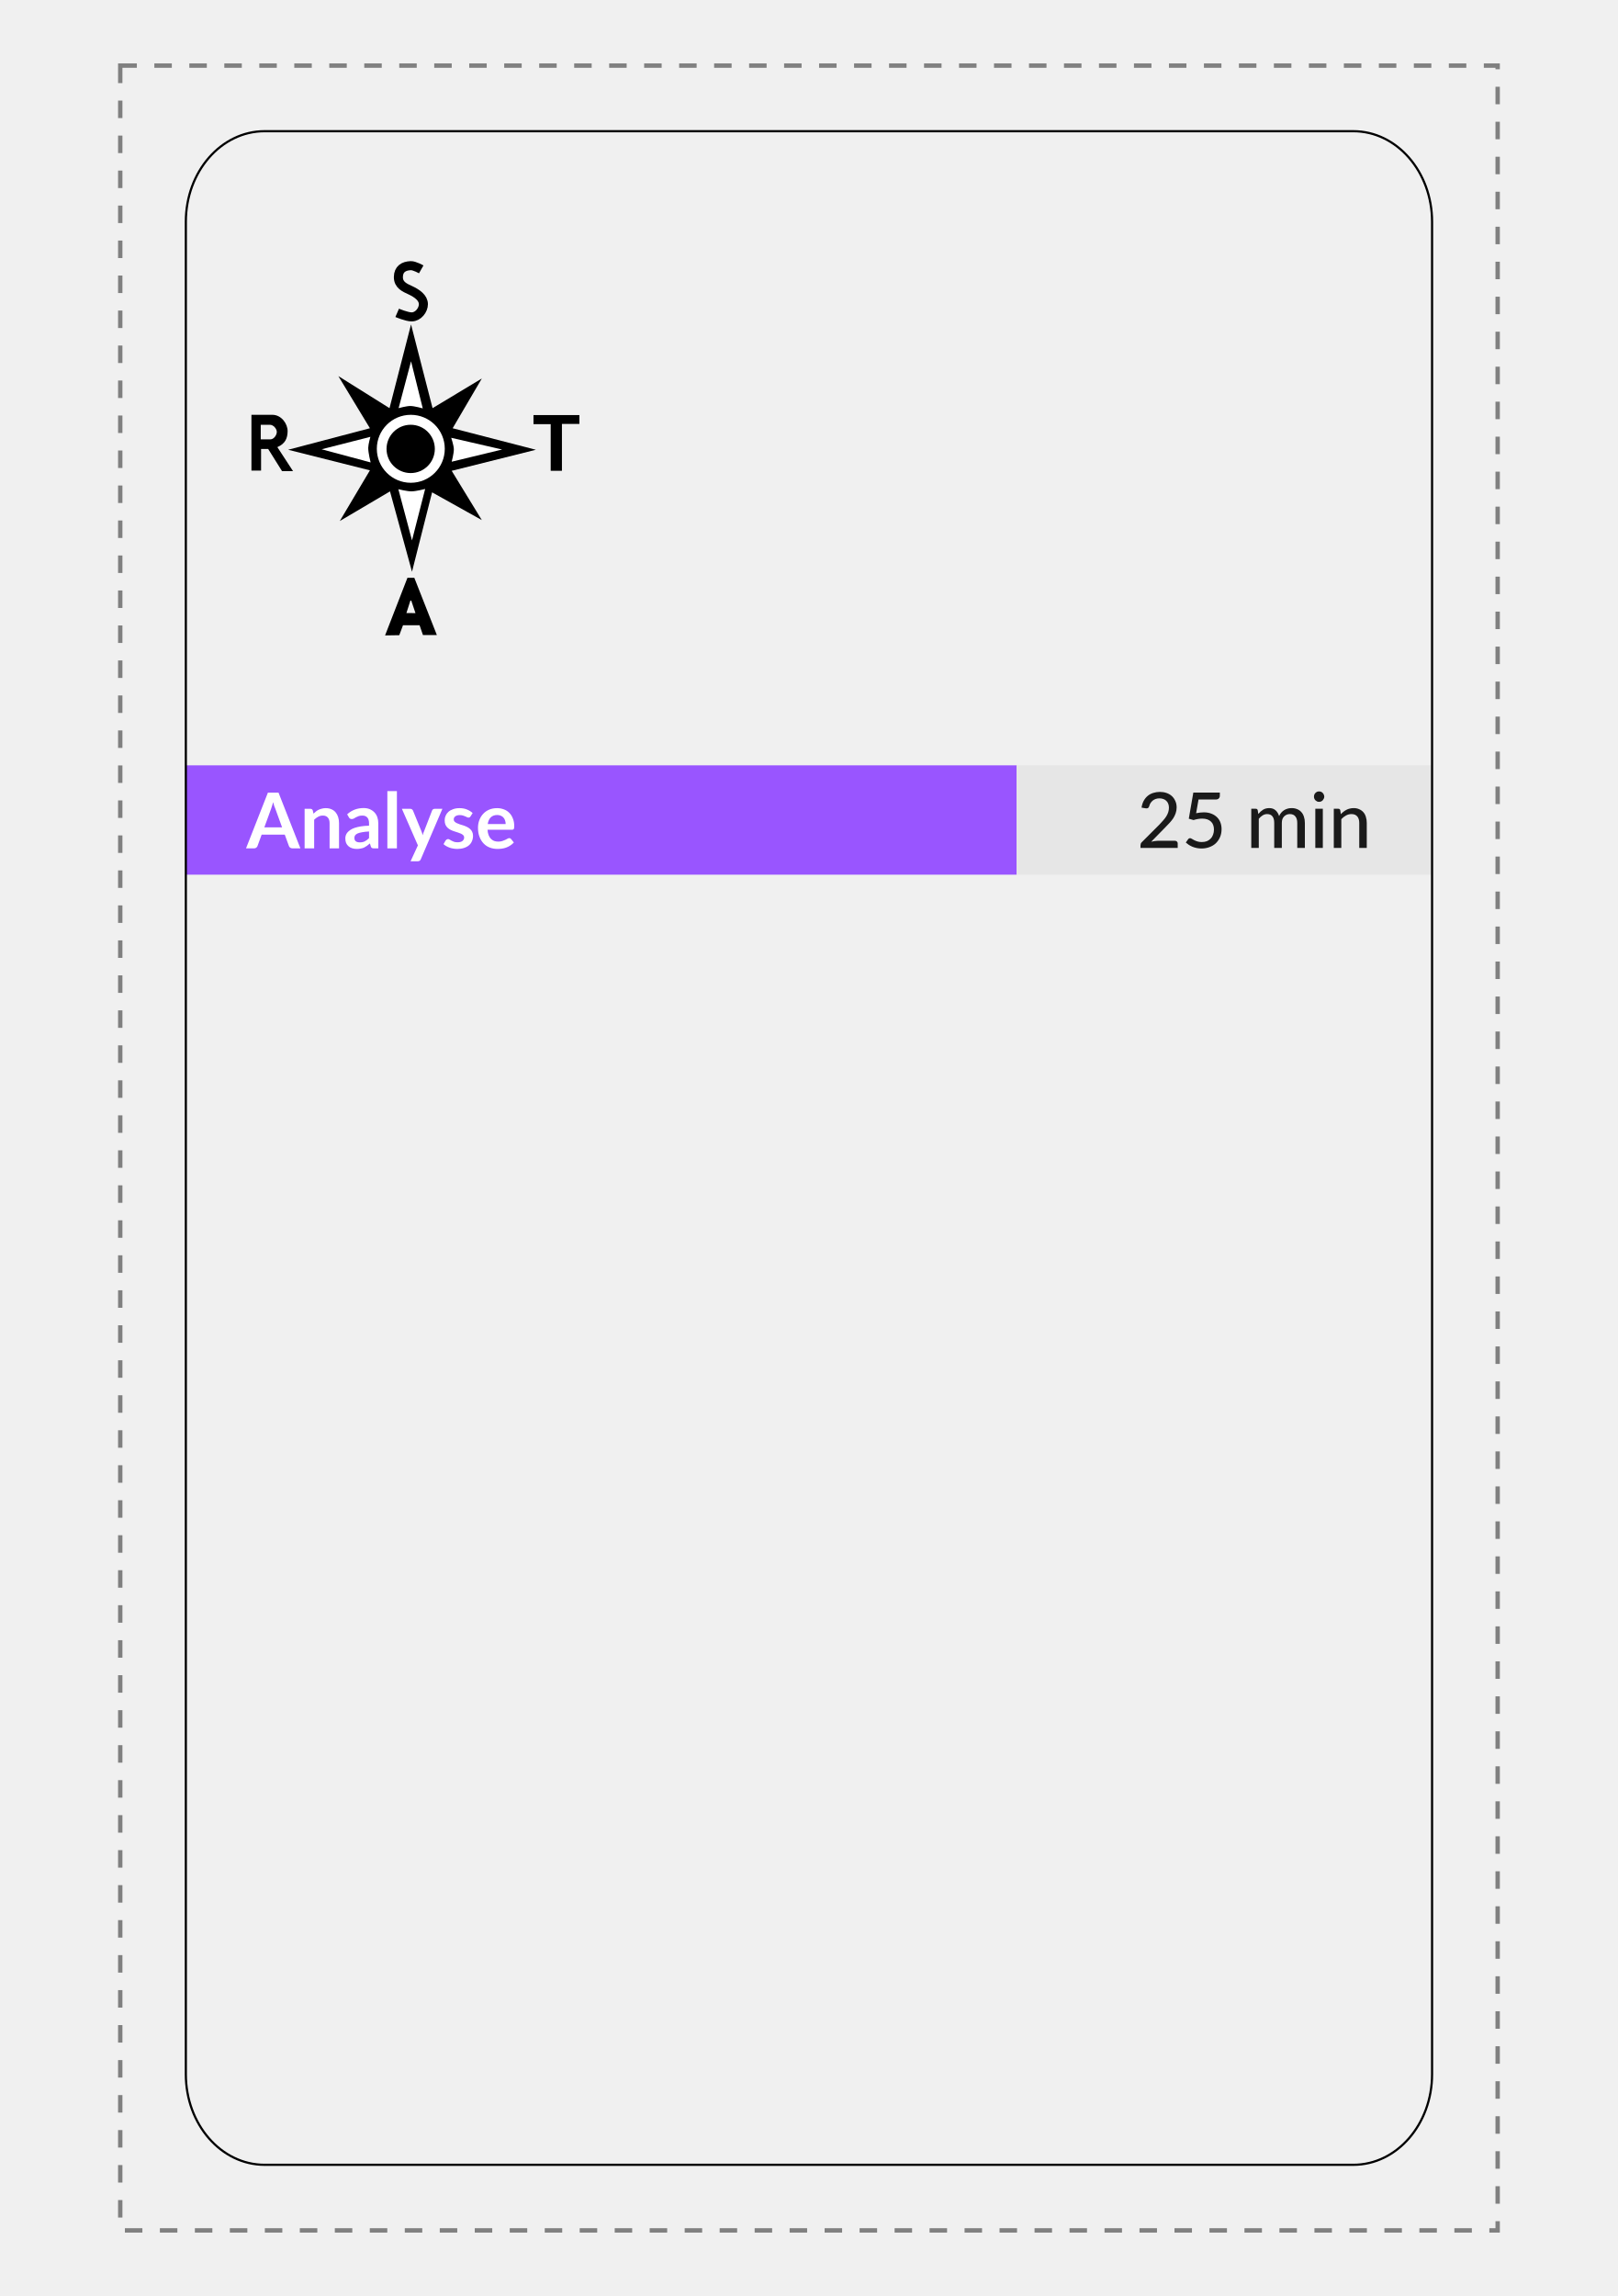
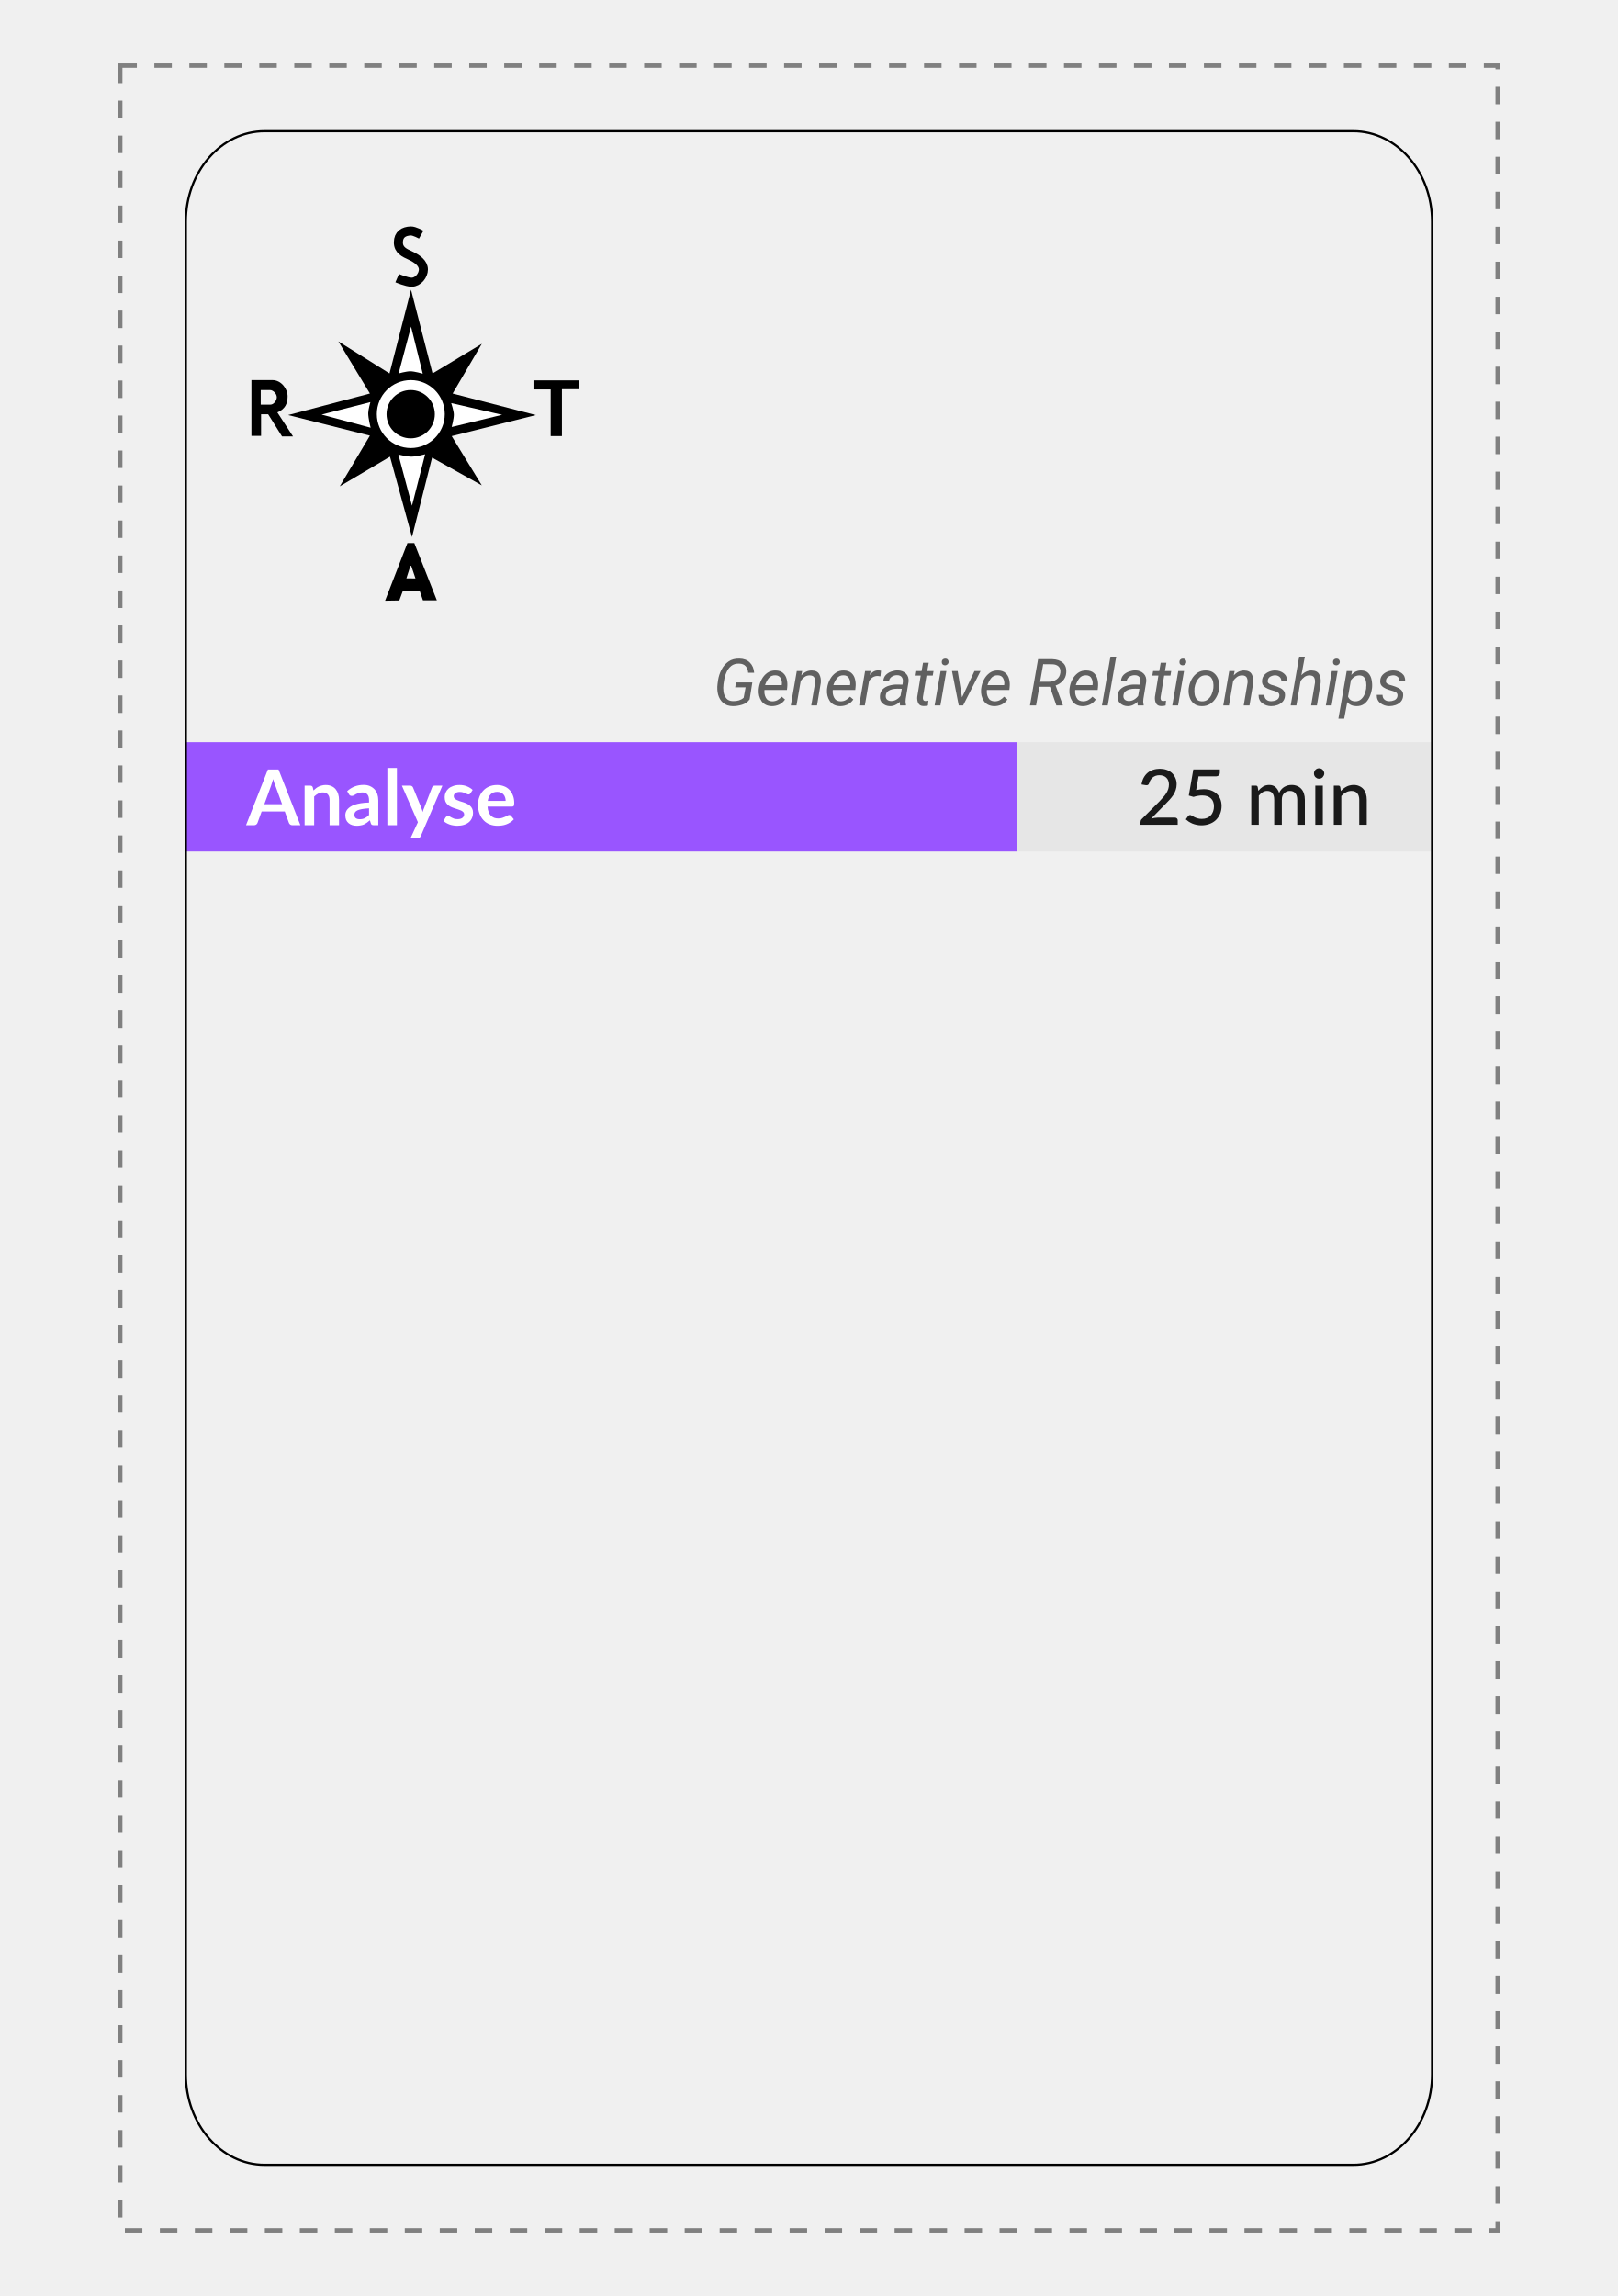
<svg xmlns="http://www.w3.org/2000/svg" xmlns:xlink="http://www.w3.org/1999/xlink" width="74mm" height="105mm" viewBox="0 0 262.205 372.047" id="svg2" version="1.1" enable-background="new">
  <defs id="defs4" />
  <g id="layer1" transform="translate(0,-680.315)" style="display:inline">
    <path style="fill:none;fill-rule:evenodd;stroke:#808080;stroke-width:0.709;stroke-linecap:butt;stroke-linejoin:miter;stroke-miterlimit:4;stroke-dasharray:2.835, 2.835;stroke-dashoffset:0;stroke-opacity:1" d="m 19.488,690.945 0,350.787 223.228,0 0,-350.787 z" id="path3350" transform="translate(4.3385302e-7,8.6660179e-6)" />
  </g>
  <g id="layer6" style="display:inline">
-     <path style="fill:none;fill-rule:evenodd;stroke:none;stroke-width:1px;stroke-linecap:butt;stroke-linejoin:miter;stroke-opacity:1" d="m 40.748,31.89 0,81.496 53.15,0 0,-81.496 -53.15,0" id="path4275" />
-     <g transform="matrix(1.916446,0,0,1.916446,-579.4118,-142.139)" id="layer34">
+     <path style="fill:none;fill-rule:evenodd;stroke:none;stroke-width:1px;stroke-linecap:butt;stroke-linejoin:miter;stroke-opacity:1" d="M 40.748,31.89 V 113.386 H 93.898 V 31.89 H 40.748" id="path4275" />
+     <g transform="matrix(1.916446,0,0,1.916446,-579.4118,-147.764)" id="layer34">
      <g id="g4966">
        <path style="fill:#000000;fill-opacity:1;stroke:none;stroke-width:0.265px;stroke-linecap:butt;stroke-linejoin:miter;stroke-opacity:1" d="m 326.702,112.196 6.916,-1.82 -2.669,-4.408 4.327,2.71 1.82,-7.078 1.82,7.078 4.166,-2.507 -2.467,4.206 7.037,1.82 -7.118,1.78 2.548,4.166 -4.206,-2.346 -1.699,6.714 -1.86,-6.795 -4.247,2.507 2.548,-4.287 z" id="path4914" />
        <path style="fill:#ffffff;fill-opacity:1;stroke:none;stroke-width:0.265px;stroke-linecap:butt;stroke-linejoin:miter;stroke-opacity:1" d="m 329.533,112.155 4.125,-1.052 c 0,0 -0.177,0.614 -0.182,0.93 -0.006,0.417 0.202,1.234 0.202,1.234 z" id="path4916" />
        <path style="fill:#ffffff;fill-opacity:1;stroke:none;stroke-width:0.265px;stroke-linecap:butt;stroke-linejoin:miter;stroke-opacity:1" d="m 336.024,115.532 c 0,0 0.737,0.184 1.112,0.182 0.39,-0.002 1.153,-0.202 1.153,-0.202 l -1.112,4.348 z" id="path4918" />
        <path style="fill:#ffffff;fill-opacity:1;stroke:none;stroke-width:0.265px;stroke-linecap:butt;stroke-linejoin:miter;stroke-opacity:1" d="m 340.493,111.185 4.307,0.991 -4.267,1.031 c 0,0 0.193,-0.71 0.182,-1.072 -0.01,-0.325 -0.222,-0.95 -0.222,-0.95 z" id="path4920" />
        <path style="fill:#ffffff;fill-opacity:1;stroke:none;stroke-width:0.265px;stroke-linecap:butt;stroke-linejoin:miter;stroke-opacity:1" d="m 336.045,108.677 1.052,-3.963 0.991,3.984 c 0,0 -0.695,-0.201 -1.052,-0.202 -0.336,-0.001 -0.991,0.182 -0.991,0.182 z" id="path4922" />
        <circle style="opacity:1;fill:#ffffff;fill-opacity:1;stroke:none;stroke-width:0.063;stroke-linecap:round;stroke-miterlimit:4;stroke-dasharray:none;stroke-opacity:1" id="path4924" cx="337.076" cy="112.115" r="2.873" />
        <circle style="opacity:1;fill:#000000;fill-opacity:1;stroke:none;stroke-width:0.045;stroke-linecap:round;stroke-miterlimit:4;stroke-dasharray:none;stroke-opacity:1" id="path4924-1" cx="337.066" cy="112.125" r="2.042" />
-         <path style="fill:#000000;fill-opacity:1;stroke:#000000;stroke-width:1px;stroke-linecap:butt;stroke-linejoin:miter;stroke-opacity:1" d="m 1273.258,465.465 -6.756,17.402 3.459,-0.055 1.188,-3.188 6,0 1.08,3.133 3.352,0 -6.811,-17.293 z m 0.244,6.268 1,0.039 1.674,4.986 -4.279,-0.029 z" transform="scale(0.2645833,0.2645833)" id="path4941" />
-         <path style="fill:#000000;fill-opacity:1;stroke:none;stroke-width:0.265px;stroke-linecap:butt;stroke-linejoin:miter;stroke-opacity:1" d="m 347.45,109.264 3.882,0 0,0.748 -1.476,0 0,3.963 -0.95,0 0,-3.943 -1.456,0 z" id="path4946" />
-         <path style="fill:#000000;fill-opacity:1;stroke:none;stroke-width:1px;stroke-linecap:butt;stroke-linejoin:miter;stroke-opacity:1" d="m 1223.051,412.881 0,17.834 3.08,0 0,-6.918 2.269,0 4.432,7.08 3.514,0 -5.01,-7.668 c 2.559,-1.105 3.253,-2.883 3.279,-5.086 0.03,-2.383 -2.006,-5.242 -4.863,-5.242 z m 2.973,3.189 2.961,0 c 1.034,0 2.13,1.181 2.174,2.215 0.045,1.05 -0.956,2.434 -2.008,2.434 l -3.127,0 z" transform="scale(0.2645833,0.2645833)" id="path4948" />
+         <path style="fill:#000000;fill-opacity:1;stroke:#000000;stroke-width:1px;stroke-linecap:butt;stroke-linejoin:miter;stroke-opacity:1" d="m 1273.258,465.465 -6.756,17.402 3.459,-0.055 1.188,-3.188 h 6 l 1.08,3.133 h 3.352 l -6.811,-17.293 z m 0.244,6.268 1,0.039 1.674,4.986 -4.279,-0.029 z" transform="scale(0.2645833)" id="path4941" />
+         <path style="fill:#000000;fill-opacity:1;stroke:none;stroke-width:0.265px;stroke-linecap:butt;stroke-linejoin:miter;stroke-opacity:1" d="m 347.45,109.264 h 3.882 v 0.748 h -1.476 v 3.963 h -0.95 v -3.943 H 347.45 Z" id="path4946" />
+         <path style="fill:#000000;fill-opacity:1;stroke:none;stroke-width:1px;stroke-linecap:butt;stroke-linejoin:miter;stroke-opacity:1" d="m 1223.051,412.881 v 17.834 h 3.08 v -6.918 h 2.269 l 4.432,7.08 h 3.514 l -5.01,-7.668 c 2.559,-1.105 3.253,-2.883 3.279,-5.086 0.03,-2.383 -2.006,-5.242 -4.863,-5.242 z m 2.973,3.189 h 2.961 c 1.034,0 2.13,1.181 2.174,2.215 0.045,1.05 -0.956,2.434 -2.008,2.434 h -3.127 z" transform="scale(0.2645833)" id="path4948" />
        <path style="fill:none;stroke:#000000;stroke-width:0.765;stroke-linecap:butt;stroke-linejoin:miter;stroke-miterlimit:4;stroke-dasharray:none;stroke-opacity:1" d="m 335.925,100.619 c 0,0 0.804,0.347 1.23,0.343 0.553,-0.004 0.989,-0.587 0.987,-1.072 -0.003,-0.543 -0.534,-0.916 -1.115,-1.187 -0.453,-0.211 -1.008,-0.43 -1.001,-1.115 0.007,-0.672 0.452,-0.935 1.044,-0.958 0.313,-0.012 0.887,0.315 0.887,0.315" id="path4953" />
      </g>
    </g>
  </g>
  <g id="layer9" style="display:inline">
    <path style="fill:none;fill-rule:evenodd;stroke:none;stroke-width:1px;stroke-linecap:butt;stroke-linejoin:miter;stroke-opacity:1" d="M 109.843,113.386 H 221.457 V 31.89 H 109.843 Z" id="path4349" />
-     <flowRoot xml:space="preserve" style="font-style:normal;font-weight:normal;line-height:0.01%;font-family:sans-serif;text-align:end;letter-spacing:0px;word-spacing:0px;text-anchor:end;fill:#000000;fill-opacity:1;stroke:none;stroke-width:1px;stroke-linecap:butt;stroke-linejoin:miter;stroke-opacity:1" id="flowRoot4357" transform="translate(-3.4125e-4,5.618223)">
+     <flowRoot xml:space="preserve" style="font-style:normal;font-weight:normal;line-height:0.01%;font-family:sans-serif;text-align:end;letter-spacing:0px;word-spacing:0px;text-anchor:end;fill:#000000;fill-opacity:1;stroke:none;stroke-width:1px;stroke-linecap:butt;stroke-linejoin:miter;stroke-opacity:1" id="flowRoot4357" transform="translate(-3.4125e-4,-7.506777)">
      <flowRegion id="flowRegion4359">
        <use x="0" y="0" xlink:href="#path4349" id="use4361" width="100%" height="100%" />
      </flowRegion>
      <flowPara id="flowPara4363" style="font-style:normal;font-variant:normal;font-weight:bold;font-stretch:normal;font-size:13.75px;line-height:1.25;font-family:Roboto;-inkscape-font-specification:'Roboto Bold';text-align:end;text-anchor:end">Generative Relationships</flowPara>
      <flowPara id="flowPara4365" style="font-style:normal;font-variant:normal;font-weight:normal;font-stretch:normal;font-size:8.75px;line-height:125%;font-family:Lato;-inkscape-font-specification:Lato;text-align:end;letter-spacing:0px;text-anchor:end;fill:#1a1a1a">Révéler et comprendre les schémas relationnels qui créent de la valeur ou des dysfonctionnements</flowPara>
    </flowRoot>
+     <text xml:space="preserve" style="font-style:italic;font-variant:normal;font-weight:normal;font-stretch:normal;font-size:10.547px;line-height:1.15;font-family:Roboto;-inkscape-font-specification:'Roboto, Italic';font-variant-ligatures:normal;font-variant-caps:normal;font-variant-numeric:normal;font-variant-east-asian:normal;font-variation-settings:normal;direction:ltr;display:inline;vector-effect:none;fill:#000000;fill-opacity:0.6;stroke:none;stroke-width:0.938px;stroke-linecap:butt;stroke-linejoin:miter;stroke-miterlimit:4;stroke-dasharray:none;stroke-dashoffset:0;stroke-opacity:1;-inkscape-stroke:none;enable-background:new;stop-color:#000000" x="115.597" y="114.316" id="text5">
+       <tspan id="tspan5" x="115.597" y="114.316" style="stroke-width:0.938px">Generative Relationships</tspan>
+     </text>
  </g>
-   <g id="layer8" style="display:inline">
+   <g id="layer8" style="display:inline" transform="translate(0,-3.75)">
    <rect style="display:inline;fill:#9955ff;fill-opacity:1;stroke:none;stroke-width:1;stroke-miterlimit:4;stroke-dasharray:none;stroke-dashoffset:0;stroke-opacity:1" id="rect4178" width="134.646" height="17.717" x="30.118" y="124.016" />
    <text xml:space="preserve" style="font-style:normal;font-weight:normal;line-height:0%;font-family:sans-serif;letter-spacing:0px;word-spacing:0px;display:inline;fill:#000000;fill-opacity:1;stroke:none;stroke-width:1px;stroke-linecap:butt;stroke-linejoin:miter;stroke-opacity:1" x="39.935" y="137.468" id="text4180">
      <tspan id="tspan4182" x="39.935" y="137.468" style="font-style:normal;font-variant:normal;font-weight:bold;font-stretch:normal;font-size:12.5px;line-height:1.25;font-family:Lato;-inkscape-font-specification:'Lato Bold';fill:#ffffff">Analyse</tspan>
    </text>
    <rect y="124.016" x="164.764" height="17.717" width="67.323" id="rect4191" style="display:inline;fill:#e6e6e6;fill-opacity:1;stroke:none;stroke-width:1;stroke-miterlimit:4;stroke-dasharray:none;stroke-dashoffset:0;stroke-opacity:1" />
    <text xml:space="preserve" style="font-style:normal;font-weight:normal;line-height:0%;font-family:sans-serif;letter-spacing:0px;word-spacing:0px;fill:#1a1a1a;fill-opacity:1;stroke:none;stroke-width:1px;stroke-linecap:butt;stroke-linejoin:miter;stroke-opacity:1" x="184.268" y="137.396" id="text4193">
      <tspan id="tspan4195" x="184.268" y="137.396" style="font-style:normal;font-variant:normal;font-weight:500;font-stretch:normal;font-size:12.5px;line-height:1.25;font-family:Lato;-inkscape-font-specification:'Lato Medium';fill:#1a1a1a">25 min</tspan>
    </text>
  </g>
  <g id="layer5" style="display:inline">
    <rect style="fill:none;fill-opacity:1;stroke:#000000;stroke-width:0.354;stroke-miterlimit:4;stroke-dasharray:none;stroke-dashoffset:0;stroke-opacity:1" id="rect4187" width="201.969" height="329.528" x="30.118" y="21.26" ry="14.674" rx="12.764" />
  </g>
  <g id="layer4" style="display:inline">
-     <path style="fill:none;fill-rule:evenodd;stroke:none;stroke-width:1px;stroke-linecap:butt;stroke-linejoin:miter;stroke-opacity:1" d="M 40.748,152.362 V 340.157 H 221.457 V 152.362 Z" id="path4305" />
-     <flowRoot xml:space="preserve" style="font-style:normal;font-weight:normal;line-height:0.01%;font-family:sans-serif;letter-spacing:0px;word-spacing:0px;fill:#000000;fill-opacity:1;stroke:none;stroke-width:1px;stroke-linecap:butt;stroke-linejoin:miter;stroke-opacity:1" id="flowRoot4319" transform="matrix(1,0,0,1.006858,-0.1725149,-4.575928)">
+     <path style="fill:none;fill-rule:evenodd;stroke:none;stroke-width:1.083px;stroke-linecap:butt;stroke-linejoin:miter;stroke-opacity:1" d="M 34.654,138.3 V 345.782 H 226.613 V 138.3 Z" id="path4305" />
+     <flowRoot xml:space="preserve" style="font-style:normal;font-weight:normal;line-height:0.85;font-family:sans-serif;letter-spacing:0px;word-spacing:0px;fill:#000000;fill-opacity:1;stroke:none;stroke-width:1px;stroke-linecap:butt;stroke-linejoin:miter;stroke-opacity:1" id="flowRoot4319" transform="matrix(1,0,0,1.006858,-0.1725149,-4.575928)">
      <flowRegion id="flowRegion4321">
        <use x="0" y="0" xlink:href="#path4305" id="use4323" width="100%" height="100%" transform="matrix(1,0,0,0.9931889,0.1725149,4.544761)" />
      </flowRegion>
-       <flowPara id="flowPara4325" style="font-style:normal;font-variant:normal;font-weight:bold;font-stretch:normal;font-size:8.72px;line-height:1.25;font-family:Roboto;-inkscape-font-specification:'Roboto Bold';fill:#999999;fill-opacity:1">Invitation</flowPara>
-       <flowPara style="font-style:normal;font-variant:normal;font-weight:500;font-stretch:normal;font-size:8.72px;line-height:1.25;font-family:Lato;-inkscape-font-specification:'Lato Medium';fill:#1a1a1a;fill-opacity:1" id="flowPara4200">Invitez les participants à évaluer leur groupe de travail ou leur équipe en fonction de quatre caractéristiques :</flowPara>
-       <flowPara style="font-style:normal;font-variant:normal;font-weight:500;font-stretch:normal;font-size:8.72px;line-height:1.25;font-family:Lato;-inkscape-font-specification:'Lato Medium';fill:#1a1a1a;fill-opacity:1" id="flowPara4291">
+       <flowPara id="flowPara4325" style="font-style:normal;font-variant:normal;font-weight:bold;font-stretch:normal;font-size:8.72px;font-family:Roboto;-inkscape-font-specification:'Roboto Bold';fill:#999999;fill-opacity:1">Invitation</flowPara>
+       <flowPara style="font-style:normal;font-variant:normal;font-weight:500;font-stretch:normal;font-size:8.72px;font-family:Lato;-inkscape-font-specification:'Lato Medium';fill:#1a1a1a;fill-opacity:1" id="flowPara4200">Invitez les participants à évaluer leur groupe de travail ou leur équipe en fonction de quatre caractéristiques :</flowPara>
+       <flowPara style="font-style:normal;font-variant:normal;font-weight:500;font-stretch:normal;font-size:8.72px;font-family:Lato;-inkscape-font-specification:'Lato Medium';fill:#1a1a1a;fill-opacity:1" id="flowPara4291">
        <flowSpan style="font-style:normal;font-variant:normal;font-weight:800;font-stretch:normal;font-family:Lato;-inkscape-font-specification:'Lato Ultra-Bold'" id="flowSpan4304">S</flowSpan> - Séparation (diversité)</flowPara>
-       <flowPara style="font-style:normal;font-variant:normal;font-weight:500;font-stretch:normal;font-size:8.72px;line-height:1.25;font-family:Lato;-inkscape-font-specification:'Lato Medium';fill:#1a1a1a;fill-opacity:1" id="flowPara4293">
+       <flowPara style="font-style:normal;font-variant:normal;font-weight:500;font-stretch:normal;font-size:8.72px;font-family:Lato;-inkscape-font-specification:'Lato Medium';fill:#1a1a1a;fill-opacity:1" id="flowPara4293">
        <flowSpan style="font-style:normal;font-variant:normal;font-weight:800;font-stretch:normal;font-family:Lato;-inkscape-font-specification:'Lato Ultra-Bold'" id="flowSpan4306">T</flowSpan> - Tuning  Accord (écoute, réflection sur le défi)</flowPara>
-       <flowPara style="font-style:normal;font-variant:normal;font-weight:500;font-stretch:normal;font-size:8.72px;line-height:1.25;font-family:Lato;-inkscape-font-specification:'Lato Medium';fill:#1a1a1a;fill-opacity:1" id="flowPara4298">
+       <flowPara style="font-style:normal;font-variant:normal;font-weight:500;font-stretch:normal;font-size:8.72px;font-family:Lato;-inkscape-font-specification:'Lato Medium';fill:#1a1a1a;fill-opacity:1" id="flowPara4298">
        <flowSpan style="font-style:normal;font-variant:normal;font-weight:800;font-stretch:normal;font-family:Lato;-inkscape-font-specification:'Lato Ultra-Bold'" id="flowSpan4310">A</flowSpan> - Action (opporunities to act on ideas)</flowPara>
-       <flowPara style="font-style:normal;font-variant:normal;font-weight:500;font-stretch:normal;font-size:8.72px;line-height:1.25;font-family:Lato;-inkscape-font-specification:'Lato Medium';fill:#1a1a1a;fill-opacity:1" id="flowPara4302">
+       <flowPara style="font-style:normal;font-variant:normal;font-weight:500;font-stretch:normal;font-size:8.72px;font-family:Lato;-inkscape-font-specification:'Lato Medium';fill:#1a1a1a;fill-opacity:1" id="flowPara4302">
        <flowSpan style="font-style:normal;font-variant:normal;font-weight:800;font-stretch:normal;font-family:Lato;-inkscape-font-specification:'Lato Ultra-Bold'" id="flowSpan4312">R</flowSpan> - Raison de travailler ensemble</flowPara>
-       <flowPara style="font-style:normal;font-variant:normal;font-weight:500;font-stretch:normal;font-size:8.72px;line-height:1.25;font-family:Lato;-inkscape-font-specification:'Lato Medium';fill:#1a1a1a;fill-opacity:1" id="flowPara4299"> </flowPara>
-       <flowPara style="font-style:normal;font-variant:normal;font-weight:bold;font-stretch:normal;font-size:8.72px;line-height:1.25;font-family:Roboto;-inkscape-font-specification:'Roboto Bold';fill:#999999;fill-opacity:1" id="flowPara4212">Personnes</flowPara>
-       <flowPara style="font-style:normal;font-variant:normal;font-weight:500;font-stretch:normal;font-size:8.72px;line-height:1.25;font-family:Lato;-inkscape-font-specification:'Lato Medium';fill:#1a1a1a;fill-opacity:1" id="flowPara4413">Commencer seul, puis en petits groupes, puis avec l'ensemble du groupe</flowPara>
-       <flowPara style="font-style:normal;font-variant:normal;font-weight:500;font-stretch:normal;font-size:8.72px;line-height:1.25;font-family:Lato;-inkscape-font-specification:'Lato Medium';fill:#1a1a1a;fill-opacity:1" id="flowPara4214"> </flowPara>
-       <flowPara style="font-style:normal;font-variant:normal;font-weight:bold;font-stretch:normal;font-size:8.72px;line-height:1.25;font-family:Roboto;-inkscape-font-specification:'Roboto Bold';fill:#999999;fill-opacity:1" id="flowPara4202">Espace et matériel</flowPara>
-       <flowPara style="font-style:normal;font-variant:normal;font-weight:500;font-stretch:normal;font-size:8.72px;line-height:1.25;font-family:Lato;-inkscape-font-specification:'Lato Medium';fill:#1a1a1a;fill-opacity:1" id="flowPara4295">- Tables pour petits groupes de 4, avec un graphique de boussole STAR et des stylos pour chaque individu.</flowPara>
-       <flowPara style="font-style:normal;font-variant:normal;font-weight:500;font-stretch:normal;font-size:8.72px;line-height:1.25;font-family:Lato;-inkscape-font-specification:'Lato Medium';fill:#1a1a1a;fill-opacity:1" id="flowPara4289">- Un graphique de la boussole STAR sur un tableau à feuilles mobiles pour chaque petit groupe et un pour l'ensemble du groupe. </flowPara>
-       <flowPara style="font-style:normal;font-variant:normal;font-weight:500;font-stretch:normal;font-size:8.72px;line-height:1.25;font-family:Lato;-inkscape-font-specification:'Lato Medium';fill:#1a1a1a;fill-opacity:1" id="flowPara4206" />
+       <flowPara style="font-style:normal;font-variant:normal;font-weight:500;font-stretch:normal;font-size:8.72px;font-family:Lato;-inkscape-font-specification:'Lato Medium';fill:#1a1a1a;fill-opacity:1" id="flowPara4299"> </flowPara>
+       <flowPara style="font-style:normal;font-variant:normal;font-weight:bold;font-stretch:normal;font-size:8.72px;font-family:Roboto;-inkscape-font-specification:'Roboto Bold';fill:#999999;fill-opacity:1" id="flowPara4212">Personnes</flowPara>
+       <flowPara style="font-style:normal;font-variant:normal;font-weight:500;font-stretch:normal;font-size:8.72px;font-family:Lato;-inkscape-font-specification:'Lato Medium';fill:#1a1a1a;fill-opacity:1" id="flowPara4413">Commencer seul, puis en petits groupes, puis avec l'ensemble du groupe</flowPara>
+       <flowPara style="font-style:normal;font-variant:normal;font-weight:500;font-stretch:normal;font-size:8.72px;font-family:Lato;-inkscape-font-specification:'Lato Medium';fill:#1a1a1a;fill-opacity:1" id="flowPara4214"> </flowPara>
+       <flowPara style="font-style:normal;font-variant:normal;font-weight:bold;font-stretch:normal;font-size:8.72px;font-family:Roboto;-inkscape-font-specification:'Roboto Bold';fill:#999999;fill-opacity:1" id="flowPara4202">Espace et matériel</flowPara>
+       <flowPara style="font-style:normal;font-variant:normal;font-weight:500;font-stretch:normal;font-size:8.72px;font-family:Lato;-inkscape-font-specification:'Lato Medium';fill:#1a1a1a;fill-opacity:1" id="flowPara4295">- Tables pour petits groupes de 4, avec un graphique de boussole STAR et des stylos pour chaque individu.</flowPara>
+       <flowPara style="font-style:normal;font-variant:normal;font-weight:500;font-stretch:normal;font-size:8.72px;font-family:Lato;-inkscape-font-specification:'Lato Medium';fill:#1a1a1a;fill-opacity:1" id="flowPara4289">- Un graphique de la boussole STAR sur un tableau à feuilles mobiles pour chaque petit groupe et un pour l'ensemble du groupe. </flowPara>
+       <flowPara style="font-style:normal;font-variant:normal;font-weight:500;font-stretch:normal;font-size:8.72px;font-family:Lato;-inkscape-font-specification:'Lato Medium';fill:#1a1a1a;fill-opacity:1" id="flowPara4206" />
    </flowRoot>
  </g>
</svg>
